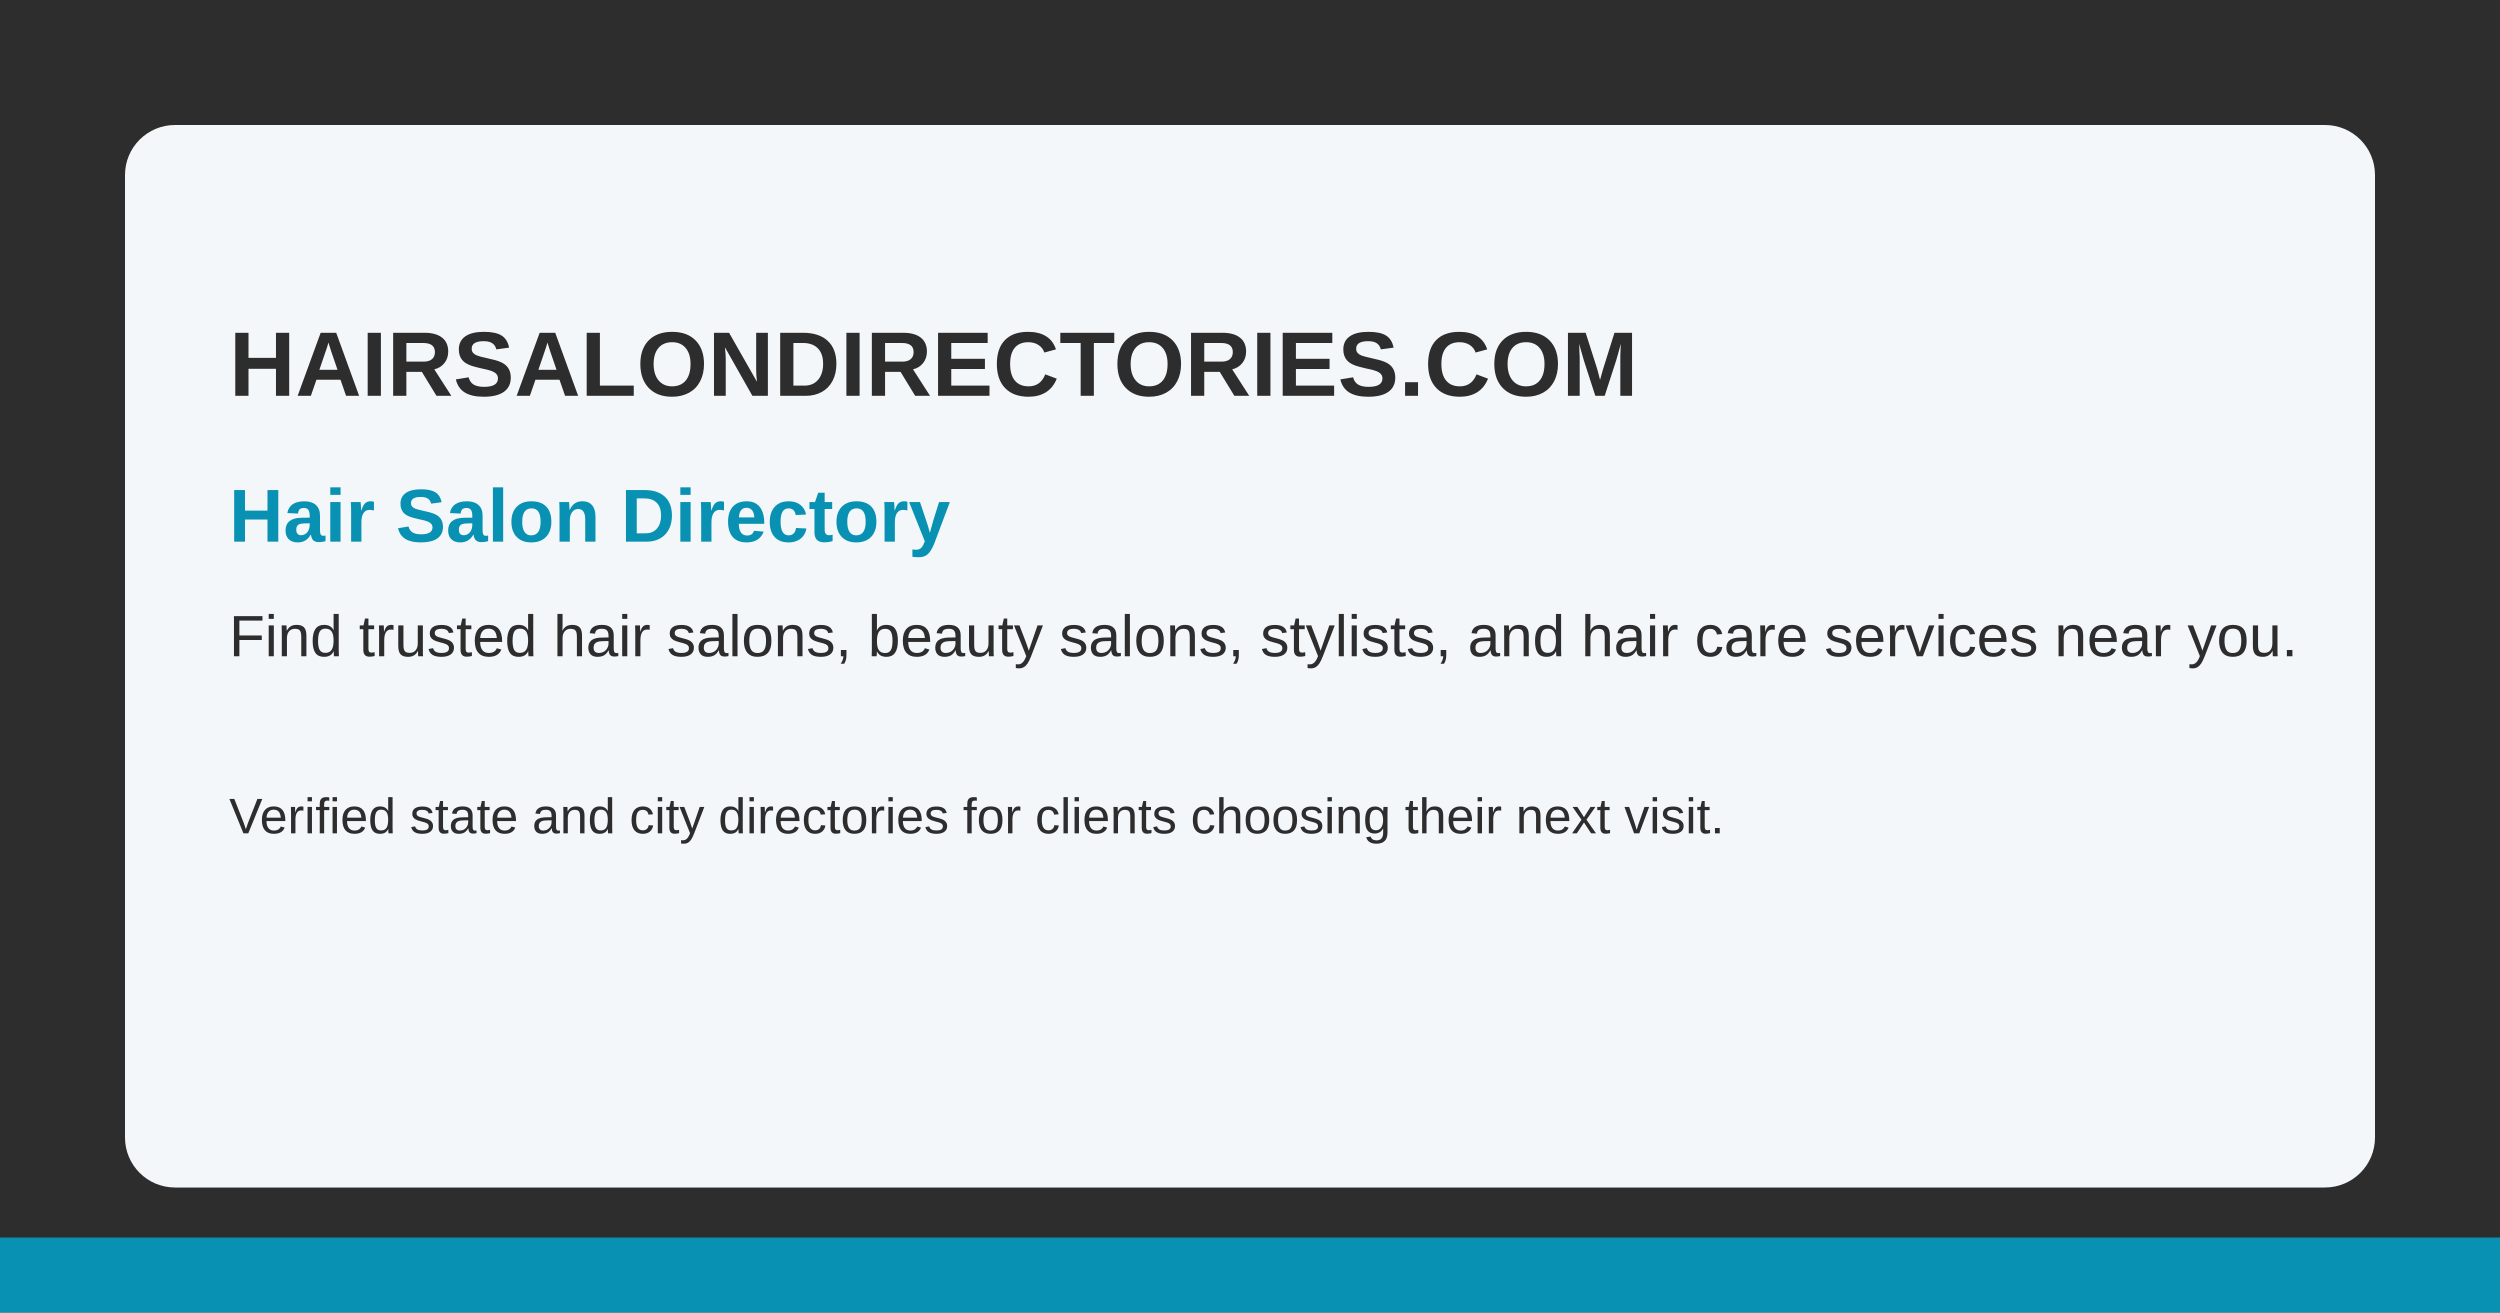
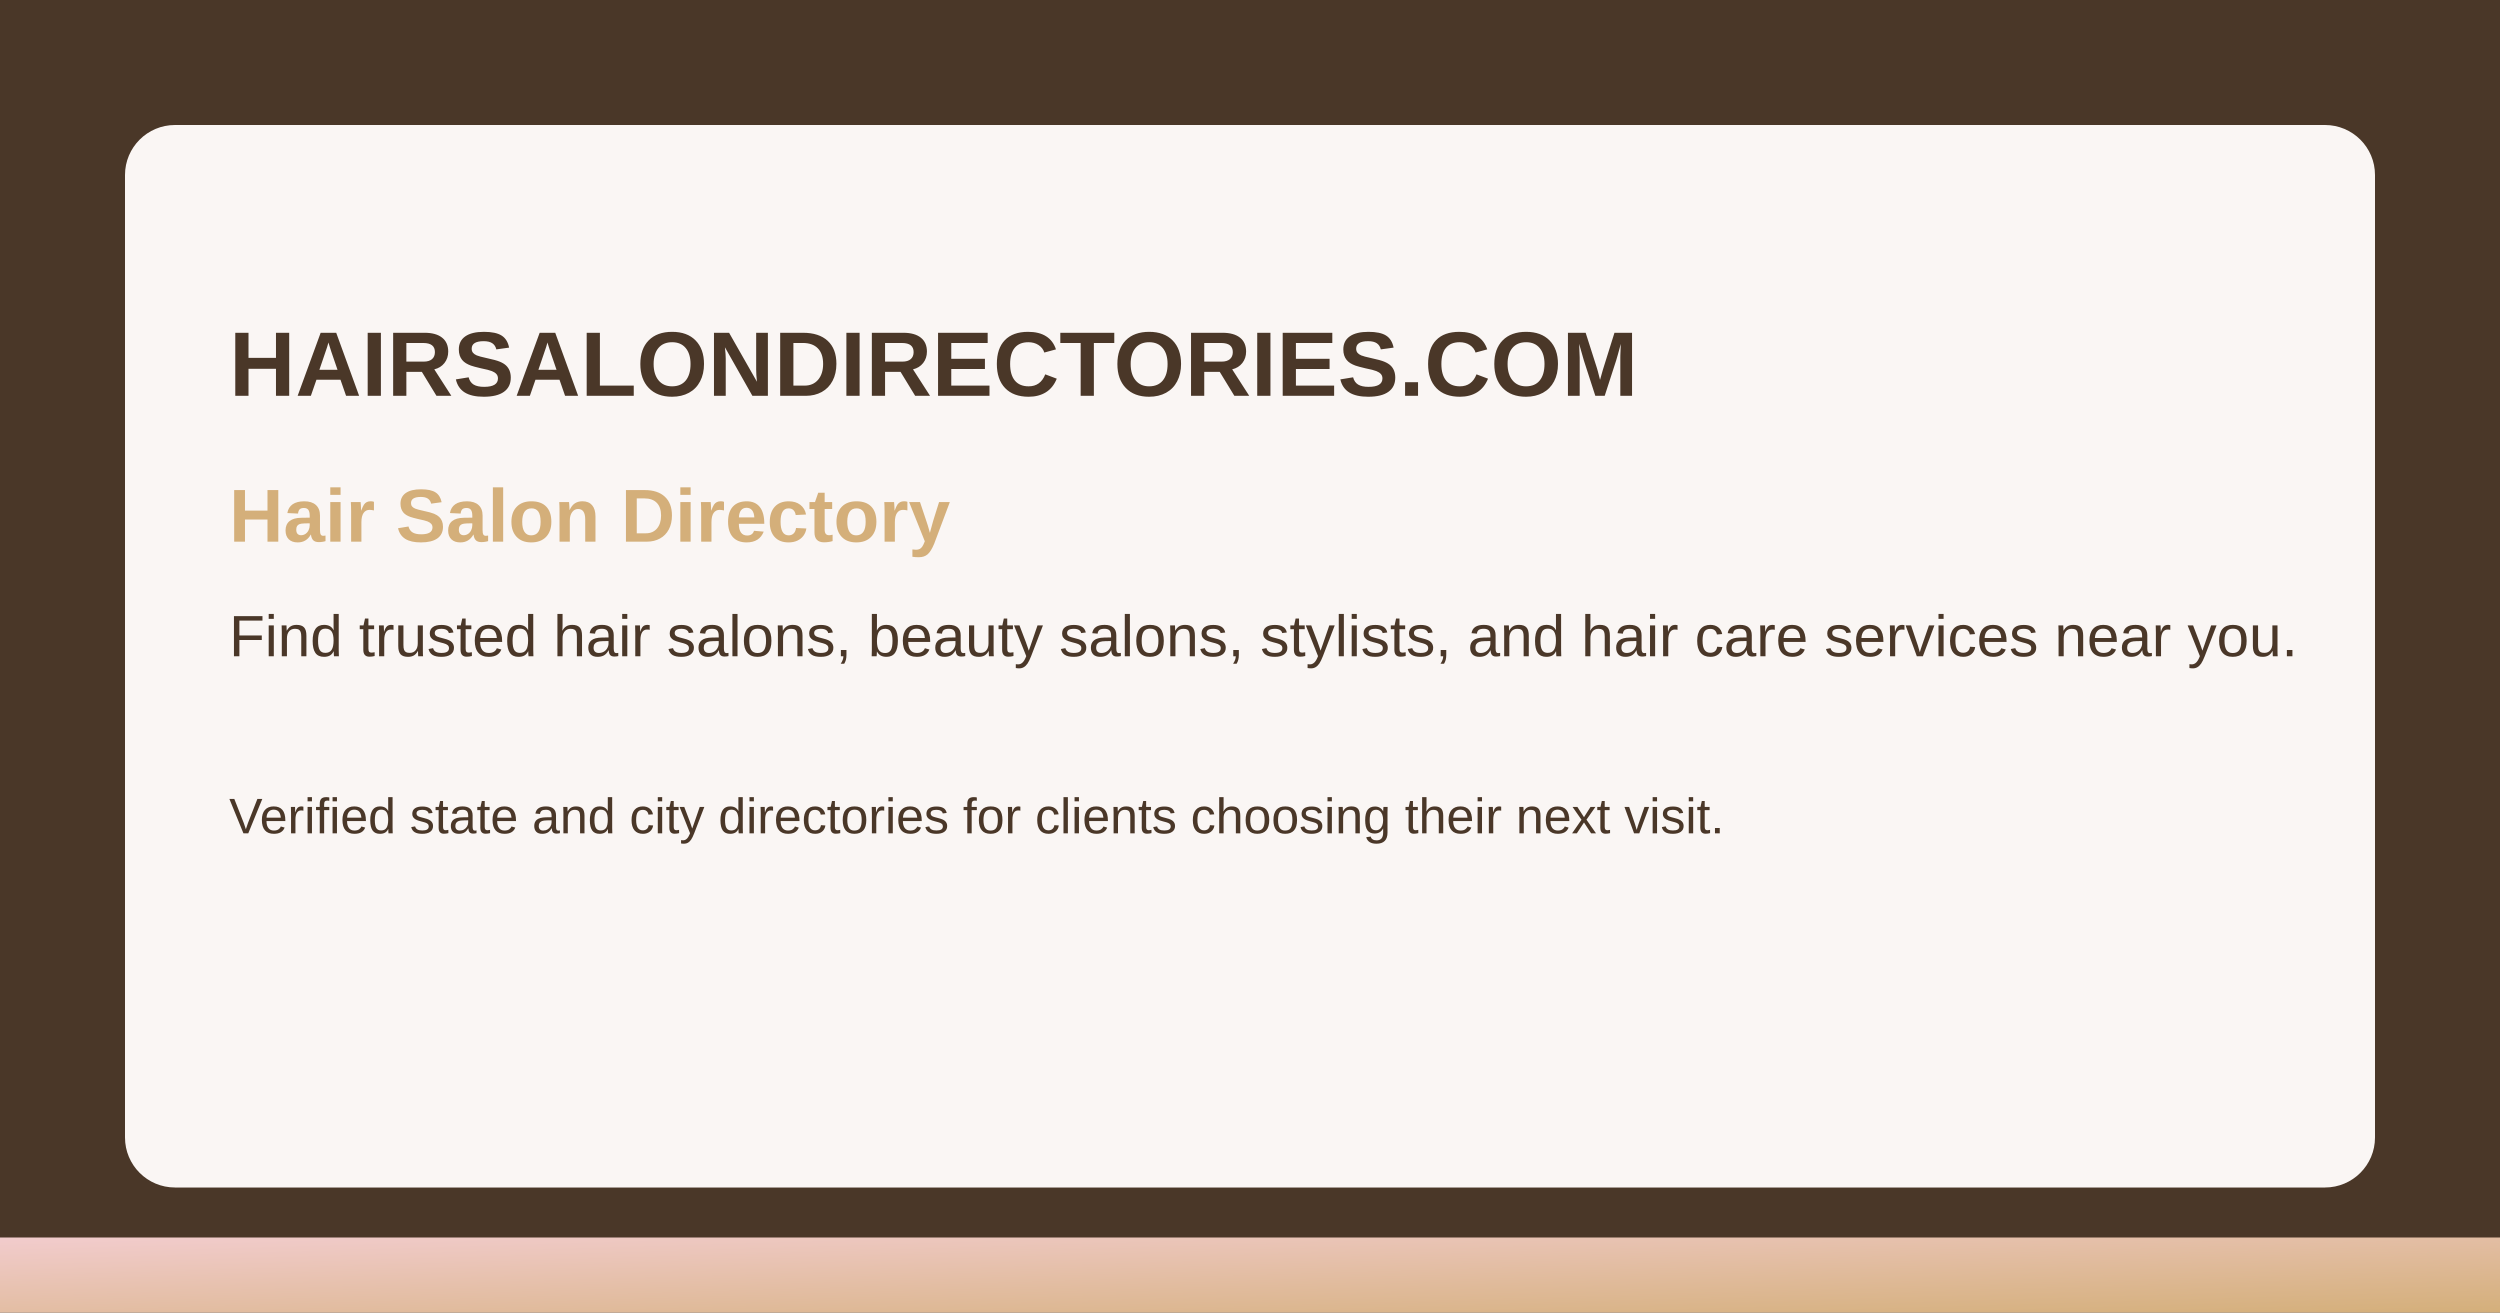
<svg xmlns="http://www.w3.org/2000/svg" width="1200" height="630" viewBox="0 0 1200 630" fill="none">
-   <rect width="1200" height="630" fill="#2d2d2d" />
-   <rect x="0" y="594" width="1200" height="36" fill="#0891b2" />
-   <rect x="60" y="60" width="1080" height="510" rx="24" fill="#F4F7FA" />
-   <text x="110" y="190" fill="#2d2d2d" font-family="Arial, Helvetica, sans-serif" font-size="44" font-weight="700">
+   <defs>
+     <linearGradient id="ogBar" x1="0" y1="0" x2="1" y2="1">
+       <stop offset="0%" stop-color="#F2CCCD" />
+       <stop offset="100%" stop-color="#D4AF7A" />
+     </linearGradient>
+   </defs>
+   <rect width="1200" height="630" fill="#4A3728" />
+   <rect x="0" y="594" width="1200" height="36" fill="url(#ogBar)" />
+   <rect x="60" y="60" width="1080" height="510" rx="24" fill="#FAF6F4" />
+   <text x="110" y="190" fill="#4A3728" font-family="Arial, Helvetica, sans-serif" font-size="44" font-weight="700">
    HAIRSALONDIRECTORIES.COM
  </text>
-   <text x="110" y="260" fill="#0891b2" font-family="Arial, Helvetica, sans-serif" font-size="36" font-weight="700">
+   <text x="110" y="260" fill="#D4AF7A" font-family="Arial, Helvetica, sans-serif" font-size="36" font-weight="700">
    Hair Salon Directory
  </text>
-   <text x="110" y="315" fill="#2d2d2d" font-family="Arial, Helvetica, sans-serif" font-size="28" font-weight="500">
+   <text x="110" y="315" fill="#4A3728" font-family="Arial, Helvetica, sans-serif" font-size="28" font-weight="500">
    Find trusted hair salons, beauty salons, stylists, and hair care services near you.
  </text>
-   <text x="110" y="400" fill="#2d2d2d" font-family="Arial, Helvetica, sans-serif" font-size="24" font-weight="500">
+   <text x="110" y="400" fill="#4A3728" font-family="Arial, Helvetica, sans-serif" font-size="24" font-weight="500">
    Verified state and city directories for clients choosing their next visit.
  </text>
</svg>
